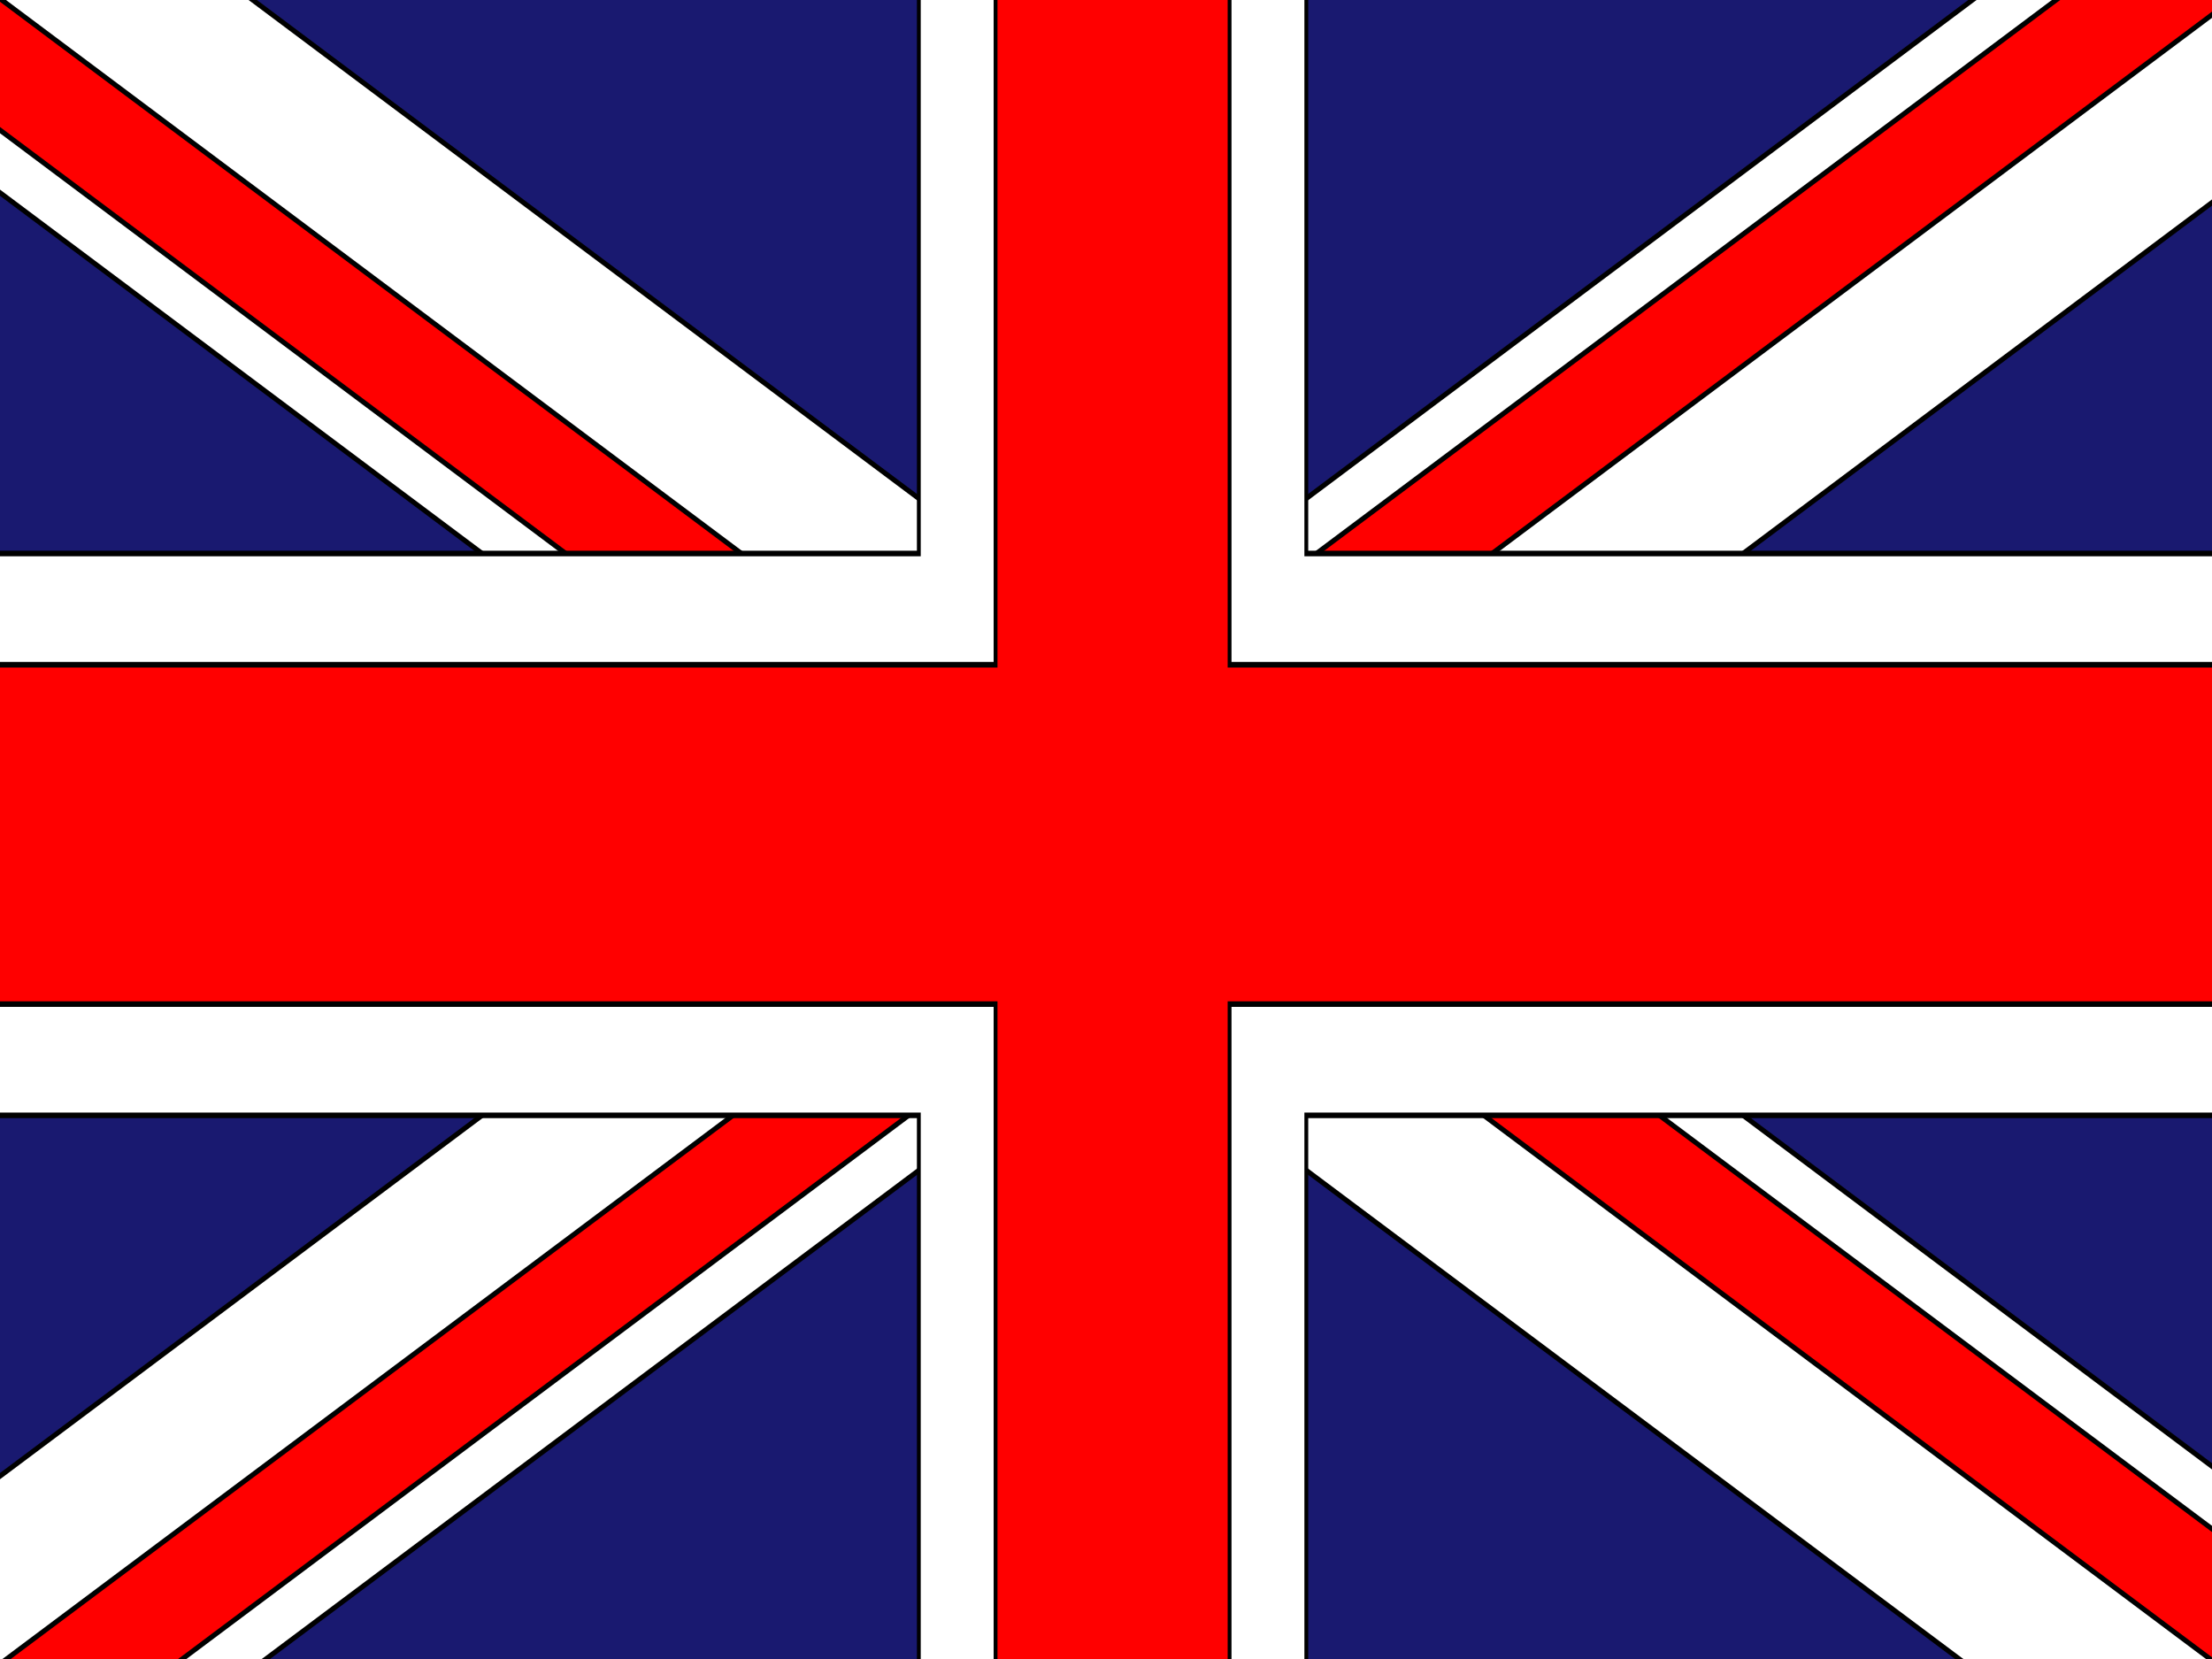
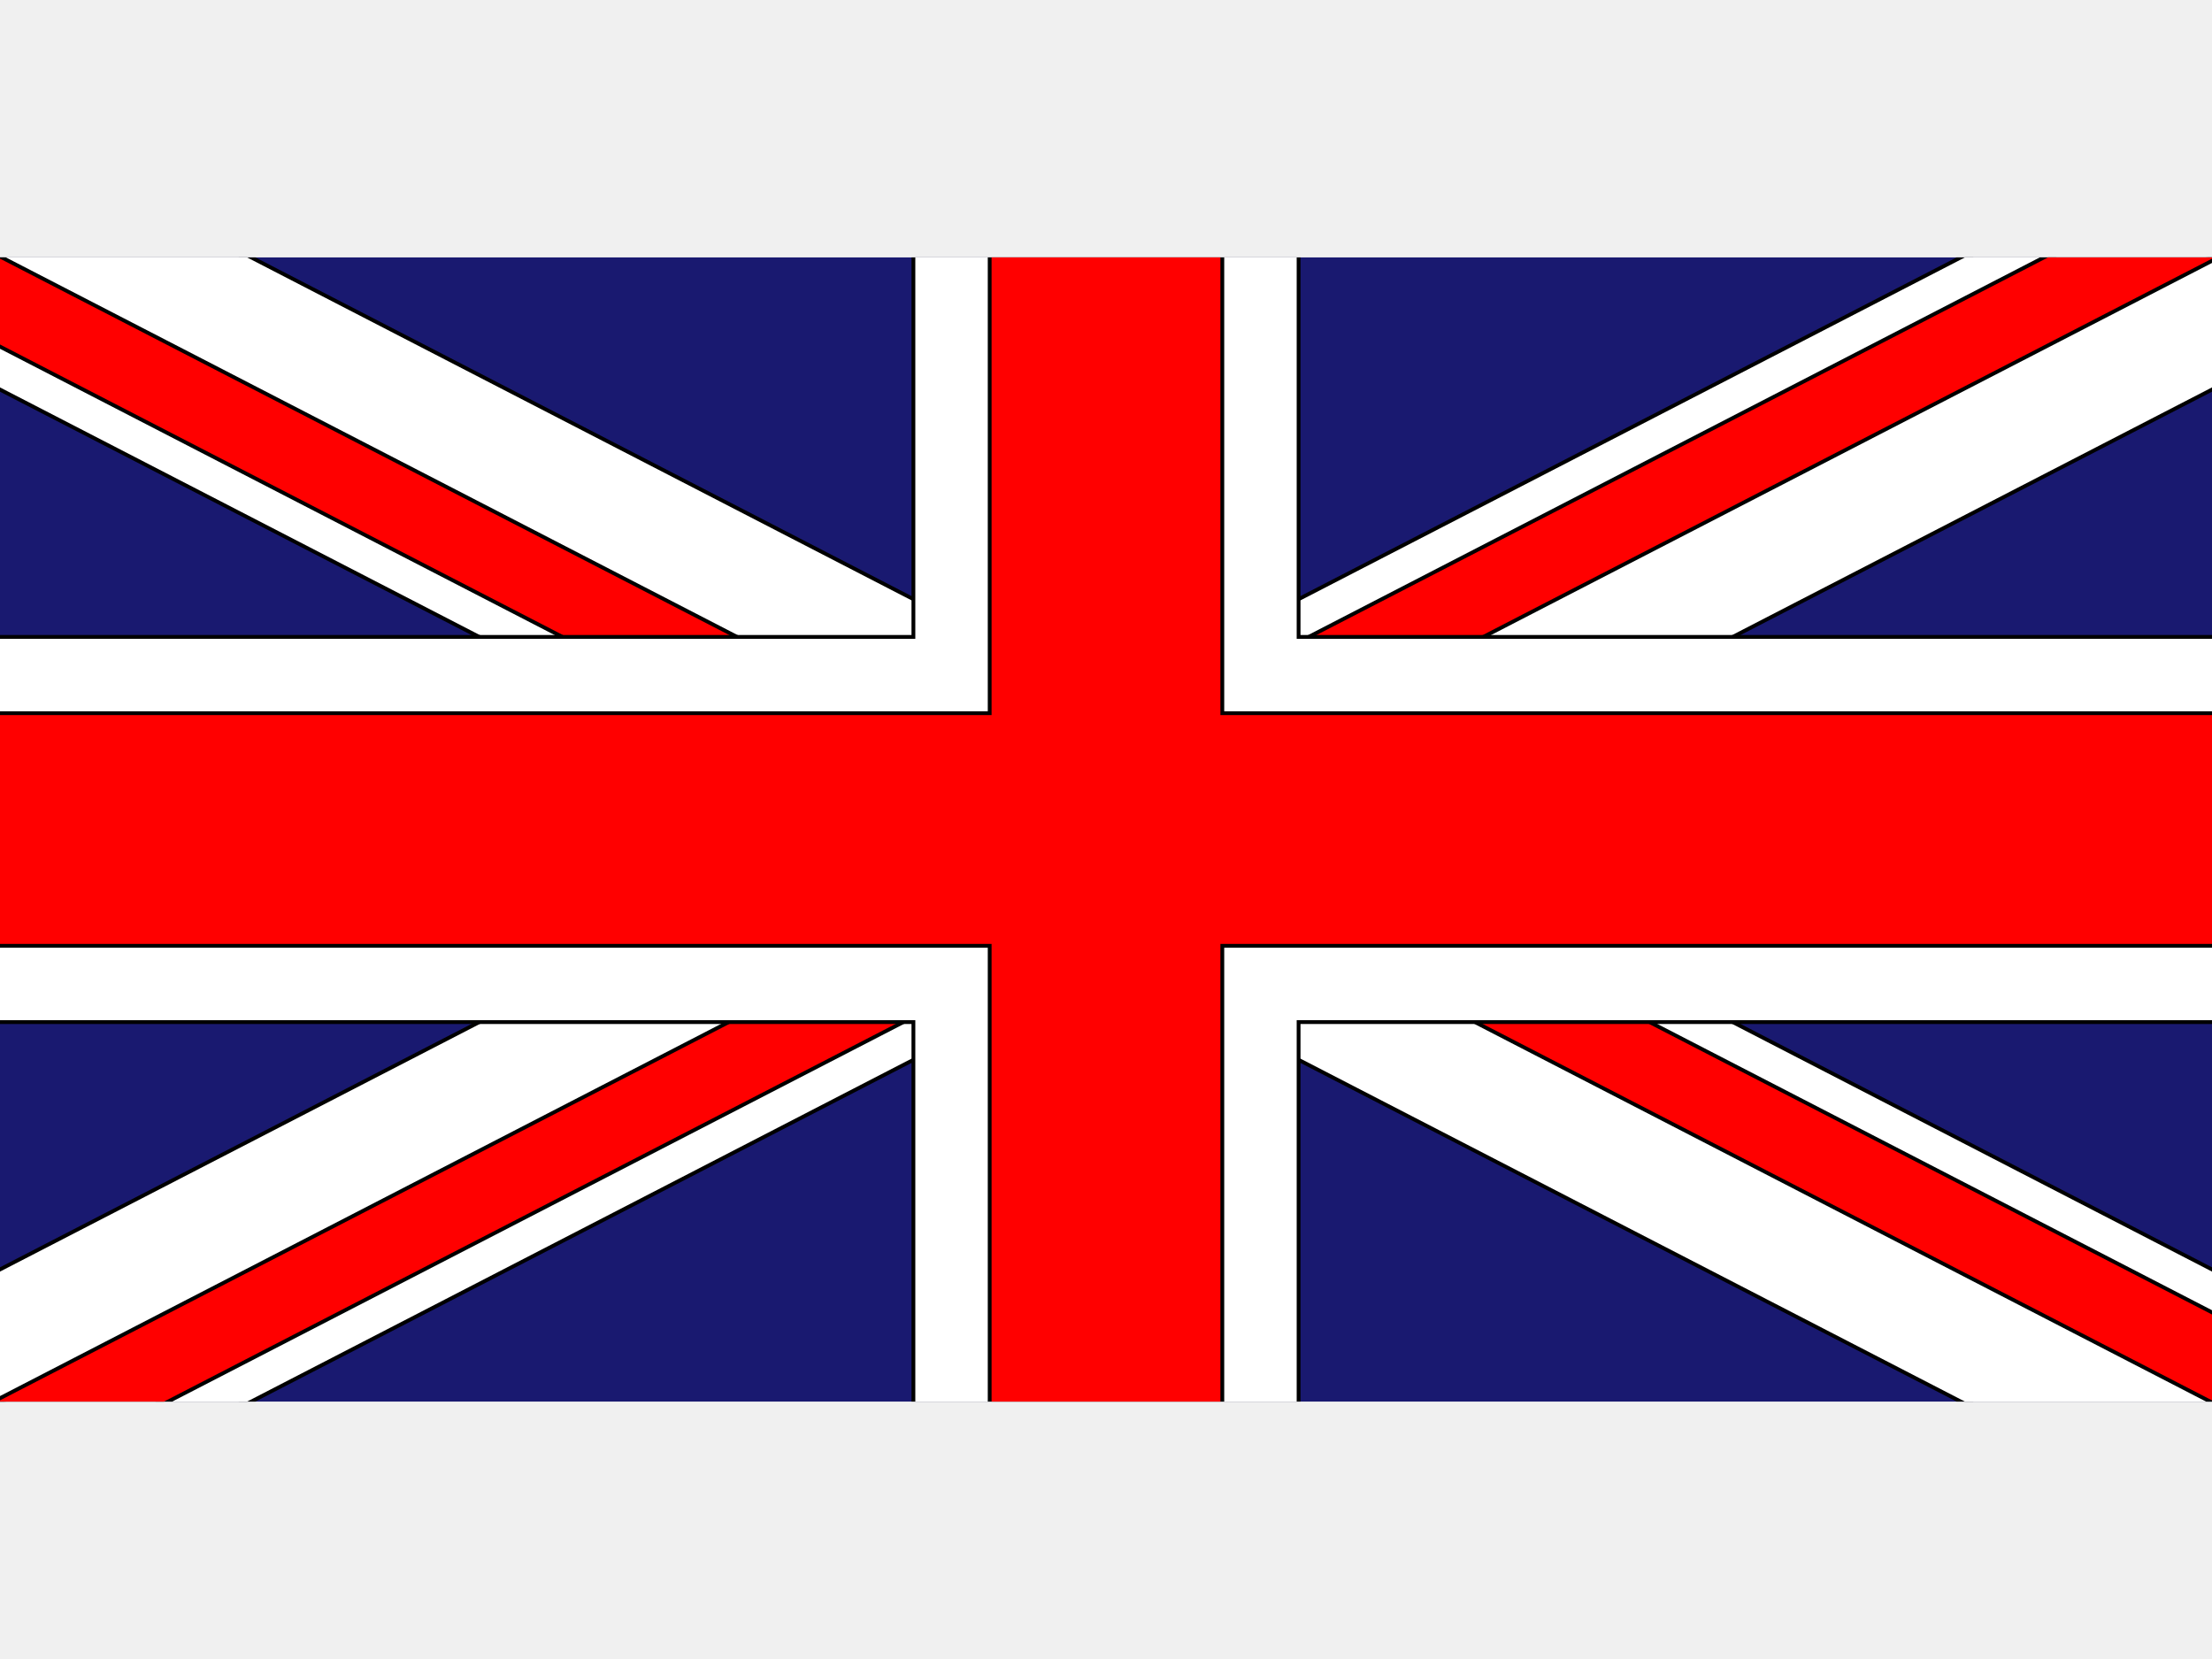
- <svg xmlns="http://www.w3.org/2000/svg" xmlns:xlink="http://www.w3.org/1999/xlink" height="480" width="640" version="1.1">
+ <svg xmlns="http://www.w3.org/2000/svg" xmlns:xlink="http://www.w3.org/1999/xlink" width="640" height="480" viewBox="0 0 58 30" version="1.1">
  <defs>
    <style type="text/css">
 .outline { /*fill: none;*/ stroke: black; stroke-width: .2; }
 .white { fill: #fff; }
 .red { fill: red; }
 </style>
    <clipPath id="clip2">
      <rect width="58" height="30" x="0" y="0" fill-opacity="1" fill="#000" />
    </clipPath>
    <g id="diagonal-bar-bg">
      <g transform="translate(-32.65 -3)">
        <rect height="6" width="65.3" />
      </g>
    </g>
    <g id="diagonal-bar-fg">
      <g transform="scale(-1 1)">
        <g transform="translate(0 0)">
          <rect height="2" width="32.65" />
        </g>
      </g>
      <g transform="scale(1 -1)">
        <g transform="translate(0 0)">
          <rect height="2" width="32.65" />
        </g>
      </g>
    </g>
    <g id="diagonal-cross-bg">
      <g transform="translate(29 15)">
        <g transform="rotate(27.3)">
          <use xlink:href="#diagonal-bar-bg" />
        </g>
        <g transform="rotate(-27.3)">
          <use xlink:href="#diagonal-bar-bg" />
        </g>
      </g>
    </g>
    <g id="diagonal-cross-fg">
      <g transform="translate(29 15)">
        <g transform="rotate(27.3)">
          <use xlink:href="#diagonal-bar-fg" />
        </g>
        <g transform="rotate(-27.3)">
          <use xlink:href="#diagonal-bar-fg" />
        </g>
      </g>
    </g>
    <g id="cross-1">
      <g transform="translate(29 0)">
        <rect x="-5" height="30" width="10" />
      </g>
      <g transform="translate(0 15)">
        <rect y="-5" height="10" width="58" />
      </g>
    </g>
    <g id="cross-2">
      <g transform="translate(29 0)">
        <rect x="-3" height="30" width="6" />
      </g>
      <g transform="translate(0 15)">
        <rect y="-3" height="6" width="58" />
      </g>
    </g>
  </defs>
-   <g transform="scale(11.1)">
-     <g transform="scale(1 1.45)" clip-path="url(#clip2)">
+   <g>
+     <g clip-path="url(#clip2)">
      <rect height="30" width="58" fill="#191970" />
      <g id="diagonal-cross">
        <use xlink:href="#diagonal-cross-bg" class="outline" />
        <use xlink:href="#diagonal-cross-bg" class="white" />
        <use xlink:href="#diagonal-cross-fg" class="outline" />
        <use xlink:href="#diagonal-cross-fg" class="red" />
      </g>
      <g id="horizontal-cross">
        <use xlink:href="#cross-1" fill="none" class="outline" />
        <use xlink:href="#cross-1" fill="white" />
        <use xlink:href="#cross-2" fill="none" class="outline" />
        <use xlink:href="#cross-2" fill="red" />
      </g>
    </g>
  </g>
</svg>
